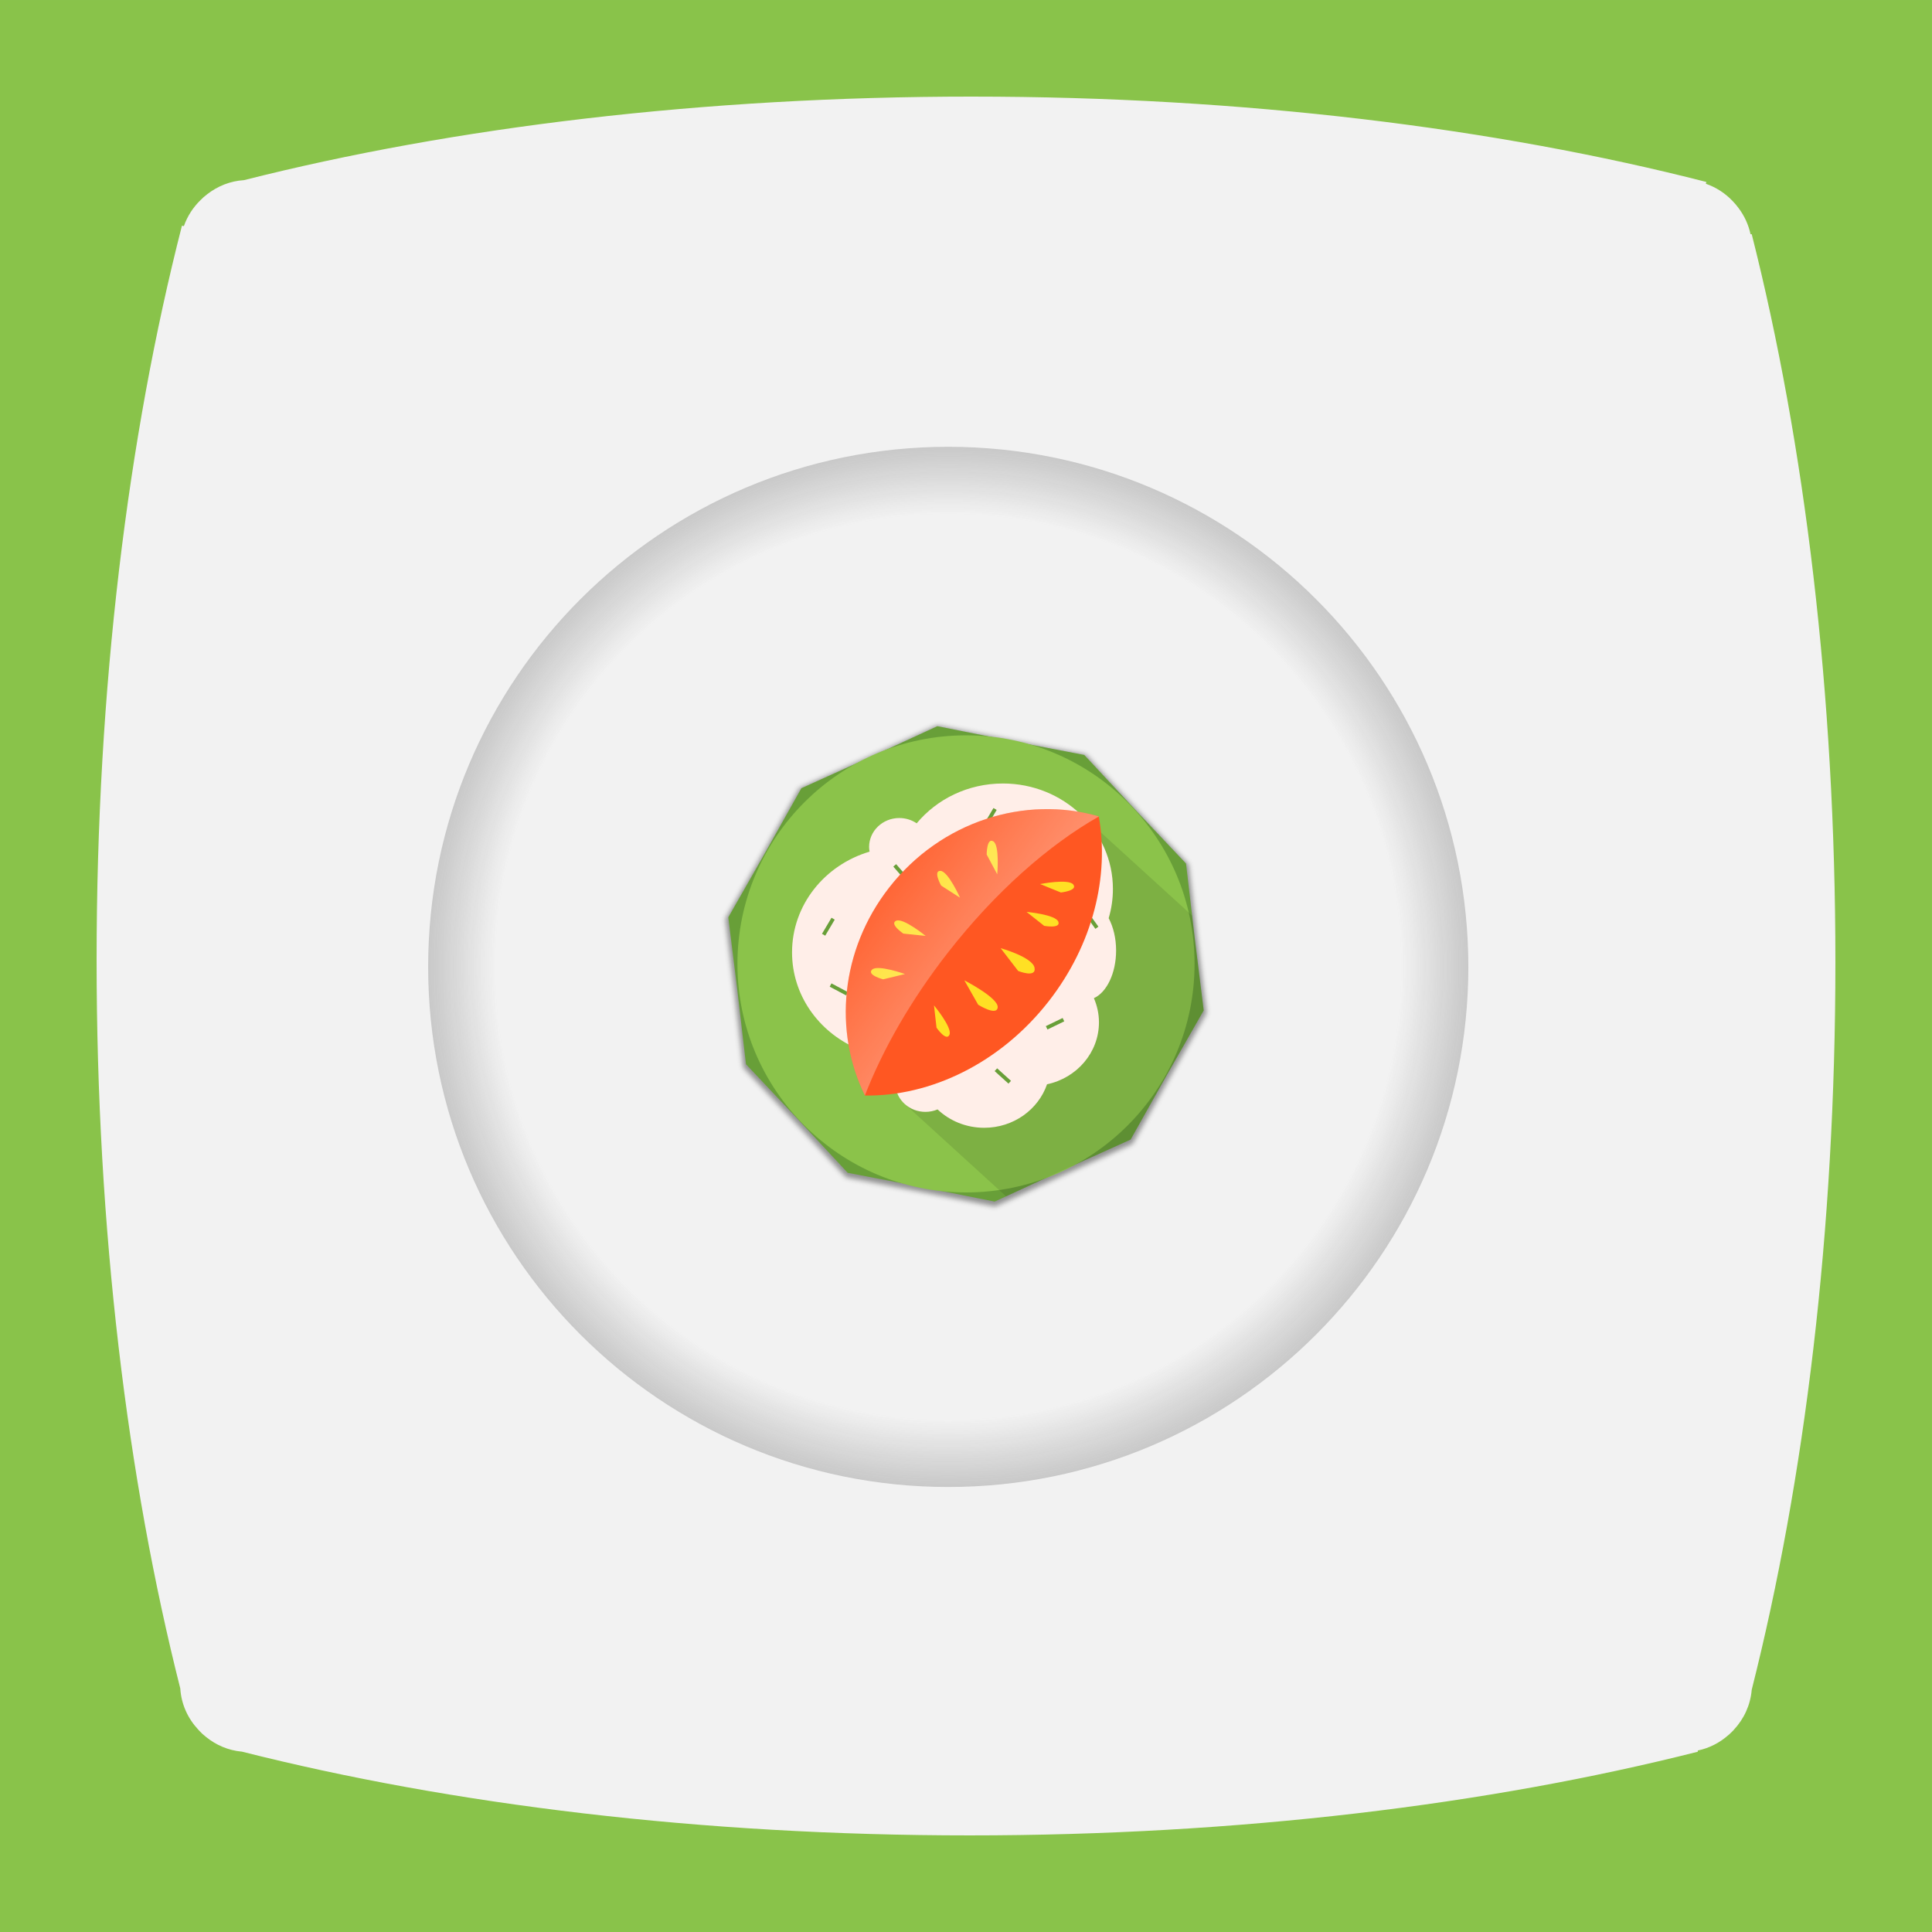
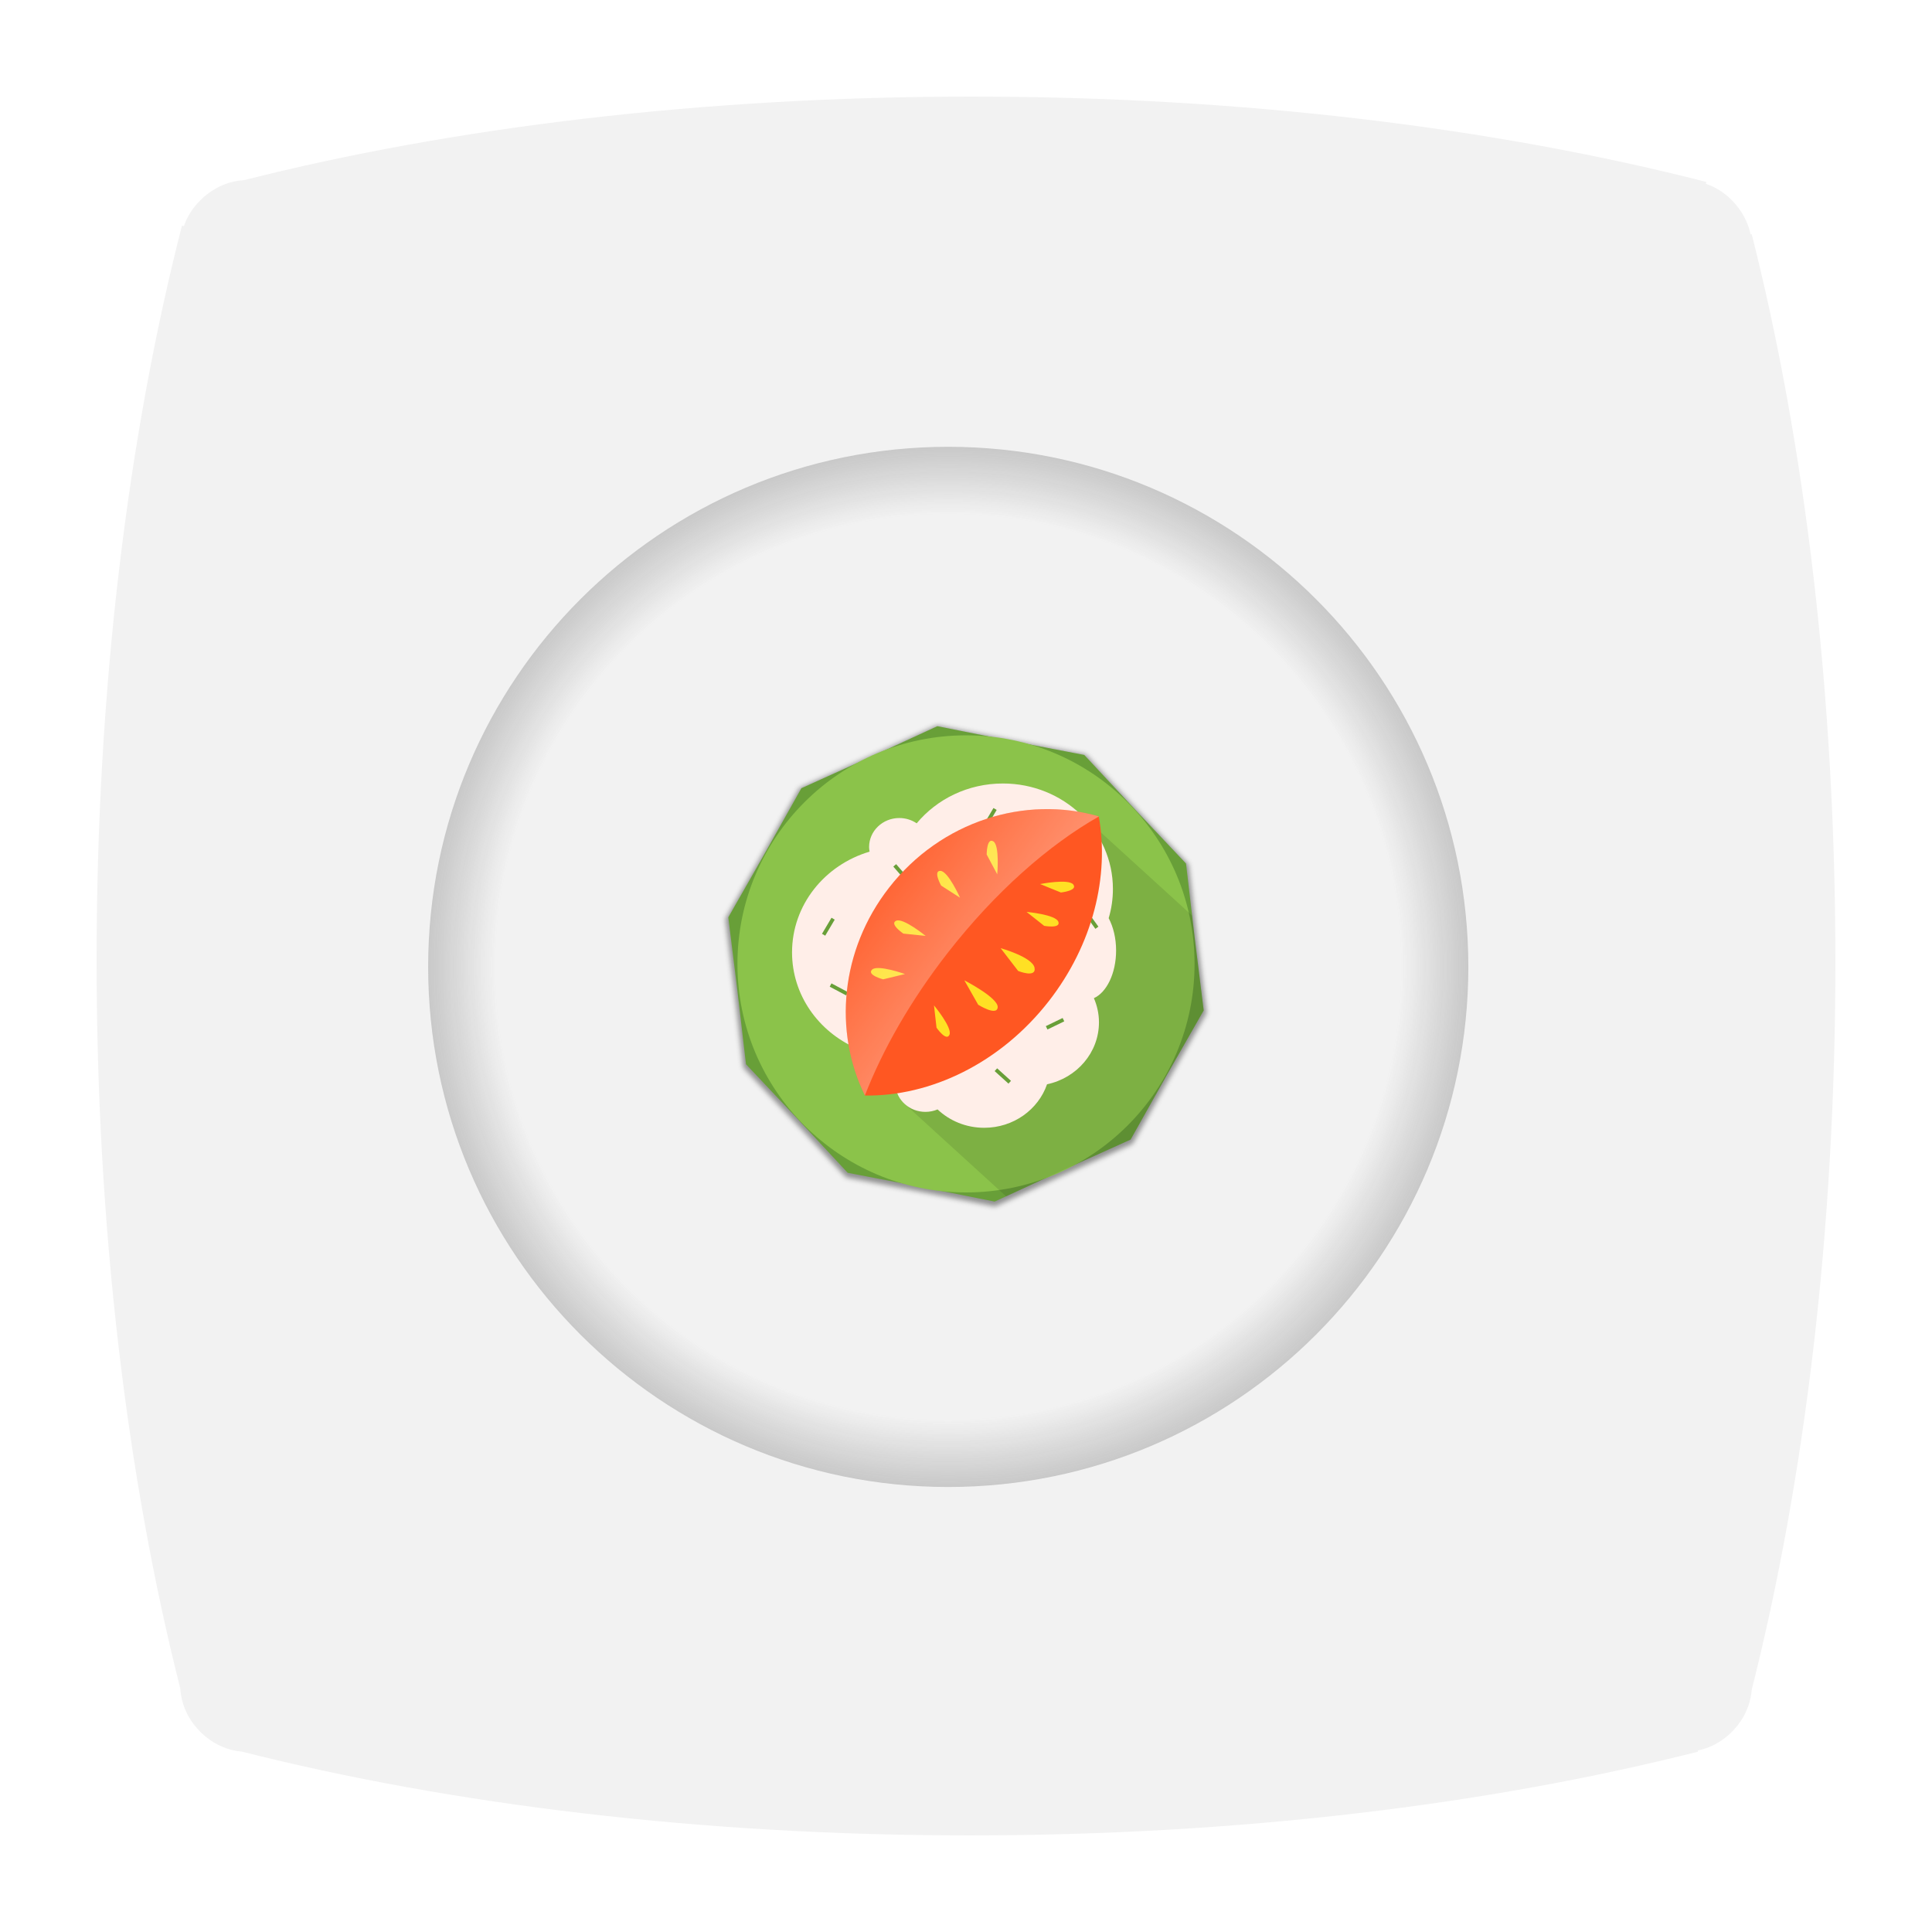
<svg xmlns="http://www.w3.org/2000/svg" xmlns:xlink="http://www.w3.org/1999/xlink" width="200" height="200" id="svg2" version="1.1">
  <defs id="defs4">
    <linearGradient id="linearGradient3972">
      <stop style="stop-color:#ffffff;stop-opacity:0.329;" offset="0" id="stop3974" />
      <stop style="stop-color:#ffffff;stop-opacity:0;" offset="1" id="stop3976" />
    </linearGradient>
    <linearGradient id="linearGradient3866">
      <stop style="stop-color:#b4b4b4;stop-opacity:0;" offset="0" id="stop3868" />
      <stop id="stop3874" offset="0.87" style="stop-color:#b4b4b4;stop-opacity:0;" />
      <stop style="stop-color:#b4b4b4;stop-opacity:0.516;" offset="0.935" id="stop3878" />
      <stop style="stop-color:#b4b4b4;stop-opacity:1;" offset="1" id="stop3870" />
    </linearGradient>
    <radialGradient xlink:href="#linearGradient3866" id="radialGradient4037" gradientUnits="userSpaceOnUse" gradientTransform="matrix(1.164618,0,0,1.164618,-42.38689,-88.11755)" cx="367.438" cy="451" fx="367.438" fy="451" r="135" />
    <linearGradient xlink:href="#linearGradient3972" id="linearGradient4039" gradientUnits="userSpaceOnUse" x1="395.932" y1="431.978" x2="343.519" y2="394.12" />
    <linearGradient xlink:href="#linearGradient3972" id="linearGradient4064" gradientUnits="userSpaceOnUse" x1="395.932" y1="431.978" x2="343.519" y2="394.12" gradientTransform="translate(-155.5372,385.2373)" />
    <radialGradient xlink:href="#linearGradient3866" id="radialGradient4084" gradientUnits="userSpaceOnUse" gradientTransform="matrix(1.164618,0,0,1.164618,-197.9241,297.1197)" cx="367.438" cy="451" fx="367.438" fy="451" r="135" />
-     <filter id="filter4011" color-interpolation-filters="sRGB">
-       <feGaussianBlur stdDeviation="1.806" id="feGaussianBlur4013" />
-     </filter>
    <linearGradient xlink:href="#linearGradient3972" id="linearGradient4030" gradientUnits="userSpaceOnUse" gradientTransform="translate(-153.1096,383.2184)" x1="395.932" y1="431.978" x2="343.519" y2="394.12" />
    <radialGradient r="135" fy="451" fx="367.438" cy="451" cx="367.438" gradientUnits="userSpaceOnUse" id="radialGradient3258" xlink:href="#linearGradient3866-2" />
    <linearGradient id="linearGradient3972-3">
      <stop style="stop-color:#ffffff;stop-opacity:0.329;" offset="0" id="stop3974-4" />
      <stop style="stop-color:#ffffff;stop-opacity:0;" offset="1" id="stop3976-2" />
    </linearGradient>
    <linearGradient id="linearGradient3866-3">
      <stop style="stop-color:#b4b4b4;stop-opacity:0;" offset="0" id="stop3868-4" />
      <stop id="stop3874-0" offset="0.87" style="stop-color:#b4b4b4;stop-opacity:0;" />
      <stop style="stop-color:#b4b4b4;stop-opacity:0.516;" offset="0.935" id="stop3878-7" />
      <stop style="stop-color:#b4b4b4;stop-opacity:1;" offset="1" id="stop3870-3" />
    </linearGradient>
    <radialGradient xlink:href="#linearGradient3866-3" id="radialGradient4037-6" gradientUnits="userSpaceOnUse" gradientTransform="matrix(1.164618,0,0,1.164618,-42.38689,-88.11755)" cx="367.438" cy="451" fx="367.438" fy="451" r="135" />
    <linearGradient xlink:href="#linearGradient3972-3" id="linearGradient4039-5" gradientUnits="userSpaceOnUse" x1="395.932" y1="431.978" x2="343.519" y2="394.12" />
    <linearGradient xlink:href="#linearGradient3972-3" id="linearGradient4064-2" gradientUnits="userSpaceOnUse" x1="395.932" y1="431.978" x2="343.519" y2="394.12" gradientTransform="translate(-155.5372,385.2373)" />
    <radialGradient xlink:href="#linearGradient3866-3" id="radialGradient4084-9" gradientUnits="userSpaceOnUse" gradientTransform="matrix(1.164618,0,0,1.164618,-197.9241,297.1197)" cx="367.438" cy="451" fx="367.438" fy="451" r="135" />
    <linearGradient xlink:href="#linearGradient3972-3" id="linearGradient4110-9" gradientUnits="userSpaceOnUse" gradientTransform="translate(-153.1096,383.2184)" x1="395.932" y1="431.978" x2="343.519" y2="394.12" />
    <filter id="filter4011-1" color-interpolation-filters="sRGB">
      <feGaussianBlur stdDeviation="1.806" id="feGaussianBlur4013-3" />
    </filter>
    <radialGradient r="135" fy="451" fx="367.438" cy="451" cx="367.438" gradientUnits="userSpaceOnUse" id="radialGradient3885" xlink:href="#linearGradient3866-2" />
    <radialGradient gradientUnits="userSpaceOnUse" r="135" fy="451" fx="367.438" cy="451" cx="367.438" id="radialGradient3880" xlink:href="#linearGradient3866-2" />
    <linearGradient id="linearGradient3866-2">
      <stop id="stop3868-1" offset="0" style="stop-color:#666666;stop-opacity:0;" />
      <stop style="stop-color:#666666;stop-opacity:0;" offset="0.87" id="stop3874-5" />
      <stop id="stop3878-5" offset="0.935" style="stop-color:#666666;stop-opacity:0.516;" />
      <stop id="stop3870-1" offset="1" style="stop-color:#666666;stop-opacity:1;" />
    </linearGradient>
  </defs>
  <g id="layer1" transform="translate(0,-852.3622)">
    <g id="g4087" transform="matrix(2.476377,0,0,2.476377,-339.5666,-1214.117)">
-       <rect style="fill:#89c34a;fill-opacity:1;stroke:none" id="rect4800" width="80.763" height="80.763" x="137.122" y="834.477" />
      <g transform="matrix(0.1610454,0,0,0.1610454,113.6695,794.0371)" id="layer1-0">
        <g transform="translate(24.32822,51.08734)" id="g3254">
          <path style="opacity:1;fill:#f2f2f2;fill-opacity:1;stroke:none" d="m 373.594,225.094 c -69.741,0 -134.652,7.946 -188.969,21.688 -3.566,0.214 -6.823,1.553 -9.5,3.625 -0.329,0.255 -0.658,0.504 -0.969,0.781 -0.265,0.228 -0.499,0.476 -0.75,0.719 -1.958,1.894 -3.473,4.205 -4.375,6.812 -0.165,-0.046 -0.339,-0.078 -0.5,-0.125 -14.004,54.658 -22.156,120.168 -22.156,190.625 0,69.781 7.962,134.727 21.719,189.062 0.257,4.112 1.969,7.797 4.625,10.656 0.31,0.334 0.633,0.69 0.969,1 0.053,0.051 0.103,0.106 0.156,0.156 0.323,0.291 0.656,0.577 1,0.844 2.569,2.063 5.684,3.416 9.125,3.75 0.029,0.007 0.065,-0.007 0.094,0 54.309,13.739 119.179,21.75 188.906,21.75 69.758,0 134.702,-7.969 189.031,-21.719 l 0,-0.312 c 3.03,-0.627 5.76,-2.062 8,-4.062 0.028,-0.025 0.066,-0.038 0.094,-0.062 0.332,-0.3 0.66,-0.613 0.969,-0.938 0.051,-0.052 0.106,-0.103 0.156,-0.156 0.056,-0.06 0.101,-0.127 0.156,-0.188 2.599,-2.789 4.296,-6.389 4.625,-10.375 13.72,-54.284 21.719,-119.107 21.719,-188.781 0,-69.758 -7.969,-134.702 -21.719,-189.031 l -0.312,0 c -0.531,-2.51 -1.624,-4.821 -3.125,-6.812 -0.227,-0.31 -0.474,-0.612 -0.719,-0.906 -0.072,-0.083 -0.145,-0.168 -0.219,-0.25 -0.221,-0.256 -0.453,-0.507 -0.688,-0.75 -1.9,-1.964 -4.23,-3.472 -6.844,-4.375 0.043,-0.156 0.081,-0.317 0.125,-0.469 -54.658,-14.004 -120.168,-22.156 -190.625,-22.156 z" id="rect3820" />
          <path style="opacity:0.3;fill:url(#radialGradient3258);fill-opacity:1;stroke:none" d="m 367.438,316 c -74.558,0 -135,60.442 -135,135 0,74.558 60.442,135 135,135 74.558,0 135,-60.442 135,-135 0,-74.558 -60.442,-135 -135,-135 z" id="path3822" />
        </g>
        <g id="layer1-4" transform="matrix(0.2737909,0,0,0.2737909,331.7576,277.5189)">
          <g id="g4087-8" transform="matrix(2.476377,0,0,2.476377,-339.5666,-1214.117)">
            <path style="opacity:0.4;fill:#000000;fill-opacity:1;stroke:none;filter:url(#filter4011-1)" id="path3931-9" d="m 417.143,513.791 -51.415,23.528 -51.253,23.879 -55.425,-11.186 -55.5,-10.807 -38.265,-41.628 -38.548,-41.365 -6.488,-56.169 -6.872,-56.123 27.766,-49.255 27.429,-49.444 51.415,-23.528 51.253,-23.879 55.425,11.186 55.5,10.807 38.265,41.628 38.548,41.365 6.488,56.169 6.872,56.123 -27.766,49.255 z" transform="matrix(0.5129807,0,0,0.5067346,82.19751,628.8426)" />
            <path transform="matrix(0.5070191,0,0,0.5008456,83.94341,630.2699)" d="m 417.143,513.791 -51.415,23.528 -51.253,23.879 -55.425,-11.186 -55.5,-10.807 -38.265,-41.628 -38.548,-41.365 -6.488,-56.169 -6.872,-56.123 27.766,-49.255 27.429,-49.444 51.415,-23.528 51.253,-23.879 55.425,11.186 55.5,10.807 38.265,41.628 38.548,41.365 6.488,56.169 6.872,56.123 -27.766,49.255 z" id="path3932-2" style="fill:#689f38;fill-opacity:1;stroke:none" />
            <path style="fill:#8bc34a;fill-opacity:1;stroke:none" d="m 232.428,732.843 c -48.325,0 -87.5,39.175 -87.5,87.5 0,48.325 39.175,87.5 87.5,87.5 48.325,0 87.5,-39.175 87.5,-87.5 0,-48.325 -39.175,-87.5 -87.5,-87.5 z" id="path3926-6" />
            <path style="opacity:0.1;fill:#000000;stroke:none" d="m 282.412,768.516 -73.293,105.598 38.64,35.22 21.617,-9.957 26.071,-11.774 13.906,-24.772 14.07,-24.671 -3.483,-28.103 -0.959,-8.215 -36.571,-33.327 z" id="rect3082-7" />
            <path id="path3934-2" d="m 246.547,751.281 c -13.362,0 -25.279,5.961 -33,15.25 -1.882,-1.271 -4.178,-2.031 -6.656,-2.031 -6.385,0 -11.562,4.979 -11.562,11.094 0,0.612 0.088,1.196 0.188,1.781 -17.204,5.082 -29.688,20.42 -29.688,38.562 0,16.291 10.081,30.313 24.594,36.688 -0.512,1.251 -0.812,2.606 -0.812,4.031 0,6.115 5.177,11.062 11.562,11.062 1.491,0 2.91,-0.289 4.219,-0.781 0.532,5.642 5.47,10.062 11.5,10.062 1.658,0 3.231,-0.336 4.656,-0.938 4.581,4.341 10.89,7.031 17.844,7.031 11.219,0 20.721,-6.985 24.062,-16.656 11.364,-2.403 19.875,-12.114 19.875,-23.719 0,-3.283 -0.705,-6.394 -1.938,-9.25 4.893,-2.204 8.5,-9.538 8.5,-18.25 0,-4.74 -1.085,-9.054 -2.844,-12.375 1.068,-3.552 1.625,-7.306 1.625,-11.188 0,-22.289 -18.85,-40.375 -42.125,-40.375 z" style="fill:#ffeee8;fill-opacity:1;stroke:none" />
            <rect ry="1.429" rx="0" y="645.756" x="548.626" height="1.429" width="7.143" id="rect4010-4" style="fill:#689f38;fill-opacity:1;stroke:none" transform="matrix(0.8827626,0.4698193,-0.4698193,0.8827626,0,0)" />
            <rect transform="matrix(0.6554192,0.7552653,-0.7552653,0.6554192,0,0)" ry="1.429" rx="0" y="357.3" x="725.545" height="1.429" width="7.143" id="rect3998-1" style="fill:#689f38;fill-opacity:1;stroke:none" />
            <rect ry="1.429" rx="0" y="242.684" x="812.028" height="1.429" width="7.143" id="rect4006-7" style="fill:#689f38;fill-opacity:1;stroke:none" transform="matrix(0.5857338,0.8105035,-0.8105035,0.5857338,0,0)" />
            <rect ry="1.429" rx="0" y="596.41" x="-538.124" height="1.429" width="7.143" id="rect4008-8" style="fill:#689f38;fill-opacity:1;stroke:none" transform="matrix(0.5091837,-0.8606579,0.8606579,0.5091837,0,0)" />
            <path id="path3957-5" d="m 202.968,791.174 c -18.674,23.963 -21.291,55.048 -9.238,79.573 25.094,0.365 51.867,-12.359 70.393,-36.131 16.964,-21.768 23.231,-47.937 19.135,-70.739 -28.12,-8.161 -60.395,1.767 -80.29,27.297 z" style="fill:#ff5722;fill-opacity:1;stroke:none" />
            <path id="path3980-2" d="m 244.385,786.052 c 0,0 1.01,-11.112 -1.515,-12.627 -2.525,-1.515 -2.525,5.051 -2.525,5.051 z" style="fill:#ffe024;fill-opacity:1;stroke:none" />
            <path style="fill:#ffe024;fill-opacity:1;stroke:none" d="m 230.14,795.006 c 0,0 -4.553,-10.186 -7.497,-10.273 -2.944,-0.087 0.267,5.641 0.267,5.641 z" id="path3982-5" />
            <path id="path3984-8" d="m 216.982,809.639 c 0,0 -8.644,-7.055 -11.313,-5.81 -2.669,1.245 2.773,4.919 2.773,4.919 z" style="fill:#ffe024;fill-opacity:1;stroke:none" />
            <path style="fill:#ffe024;fill-opacity:1;stroke:none" d="m 209.061,824.232 c 0,0 -10.509,-3.748 -12.606,-1.681 -2.097,2.068 4.262,3.705 4.262,3.705 z" id="path3986-5" />
            <path id="path3988-3" d="m 220.174,836.237 c 0,0 7.135,8.578 5.914,11.259 -1.22,2.68 -4.945,-2.727 -4.945,-2.727 z" style="fill:#ffe024;fill-opacity:1;stroke:none" />
            <path style="fill:#ffe024;fill-opacity:1;stroke:none" d="m 231.8,826.645 c 0,0 13.004,6.689 12.762,10.289 -0.243,3.6 -7.475,-0.955 -7.475,-0.955 z" id="path3990-5" />
            <path id="path3992-6" d="m 245.678,814.322 c 0,0 12.231,3.435 12.988,7.5 0.757,4.065 -6.266,1.23 -6.266,1.23 z" style="fill:#ffe024;fill-opacity:1;stroke:none" />
            <path style="fill:#ffe024;fill-opacity:1;stroke:none" d="m 255.624,800.447 c 0,0 11.113,0.997 12.151,3.753 1.038,2.756 -5.421,1.58 -5.421,1.58 z" id="path3994-4" />
            <path id="path3996-1" d="m 260.801,789.783 c 0,0 10.945,-2.166 12.716,0.188 1.771,2.353 -4.759,3.039 -4.759,3.039 z" style="fill:#ffe024;fill-opacity:1;stroke:none" />
            <path id="path3969-7" d="m 261.64,761.093 c -21.873,0.546 -43.766,10.947 -58.688,30.094 -18.674,23.963 -21.272,55.037 -9.219,79.562 -0.008,-0.014 0.007,-0.049 0,-0.062 6.76,-17.449 17.482,-36.334 31.688,-54.562 18.167,-23.311 38.765,-41.4 57.844,-52.188 -0.004,-0.02 0.004,-0.042 0,-0.062 -7.03,-2.04 -14.334,-2.963 -21.625,-2.781 z m 13.906,55 c -0.589,1.24 -1.165,2.462 -1.812,3.688 0.644,-1.22 1.227,-2.454 1.812,-3.688 z" style="fill:url(#linearGradient4110-9);fill-opacity:1;stroke:none" />
            <rect transform="matrix(0.5091837,-0.8606579,0.8606579,0.5091837,0,0)" style="fill:#689f38;fill-opacity:1;stroke:none" id="rect4000-5" width="7.143" height="1.429" x="-605.841" y="564.435" rx="0" ry="1.429" />
            <rect ry="1.429" rx="0" y="474.374" x="758.185" height="1.429" width="7.143" id="rect4002-3" style="fill:#689f38;fill-opacity:1;stroke:none" transform="matrix(0.7418417,0.6705751,-0.6705751,0.7418417,0,0)" />
            <rect transform="matrix(-0.9000744,0.4357362,-0.4357362,-0.9000744,0,0)" style="fill:#689f38;fill-opacity:1;stroke:none" id="rect4004-5" width="7.143" height="1.429" x="123.978" y="-875.84" rx="0" ry="1.429" />
          </g>
        </g>
      </g>
    </g>
  </g>
</svg>
